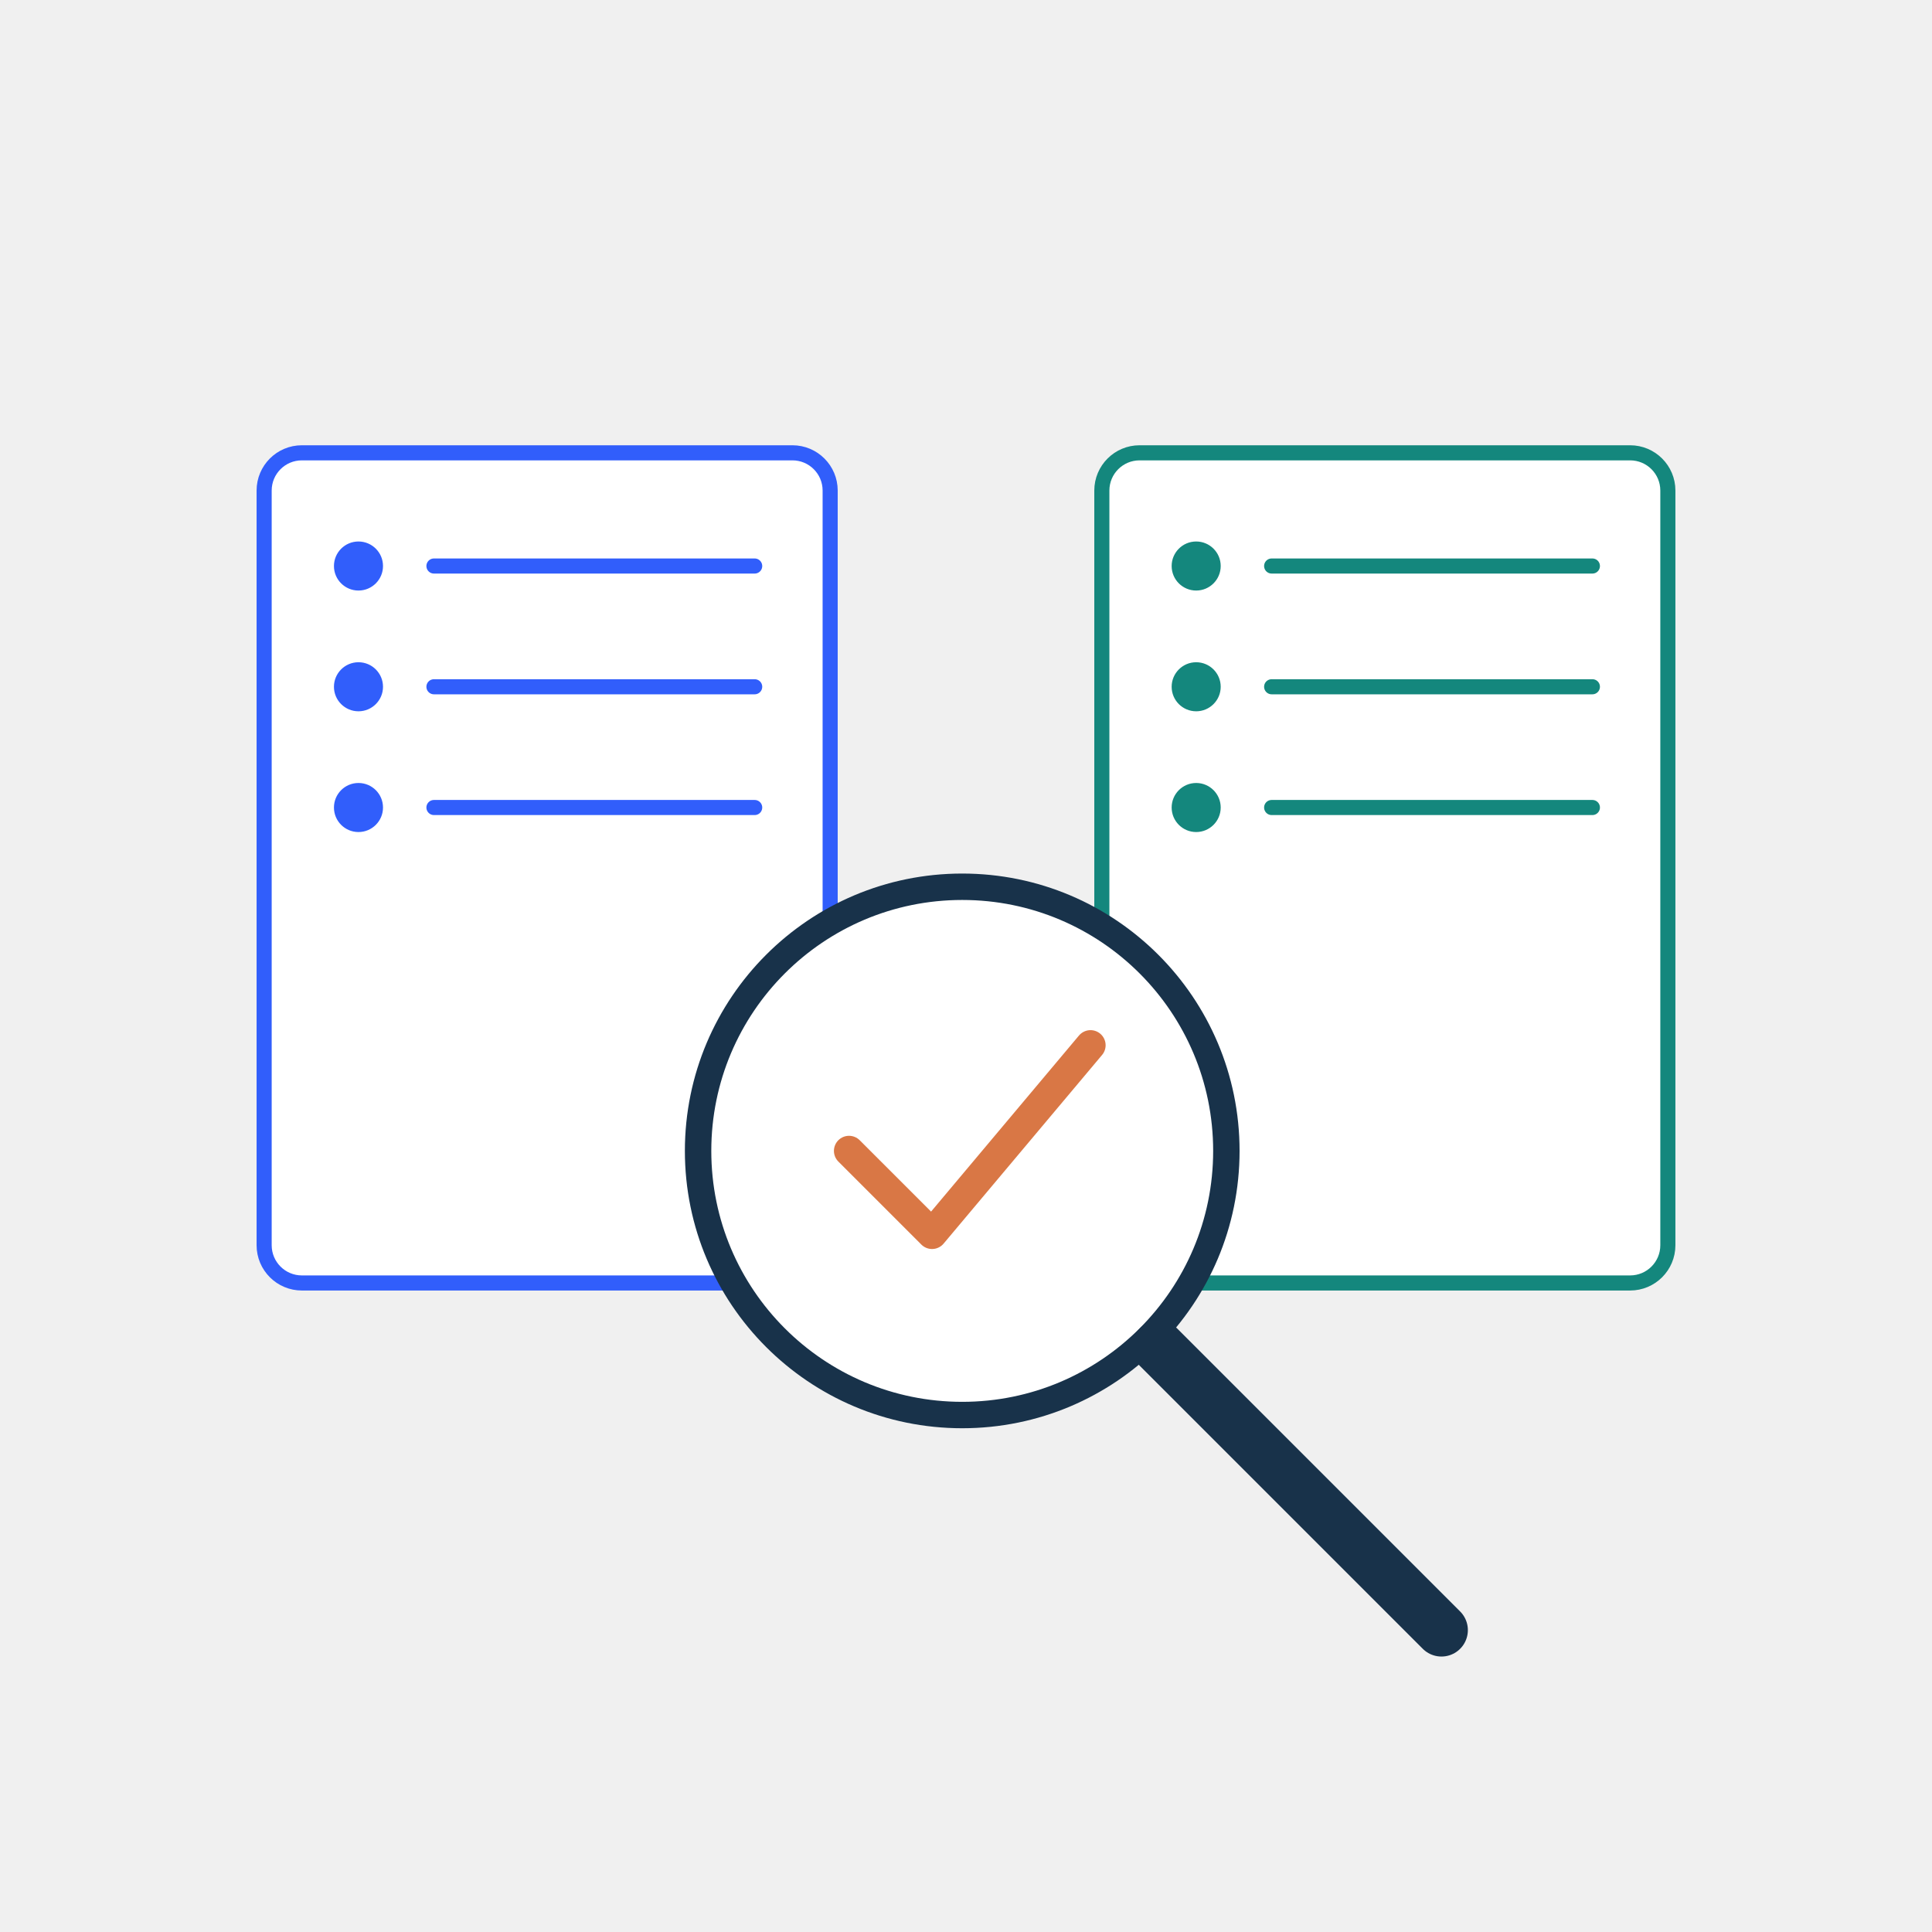
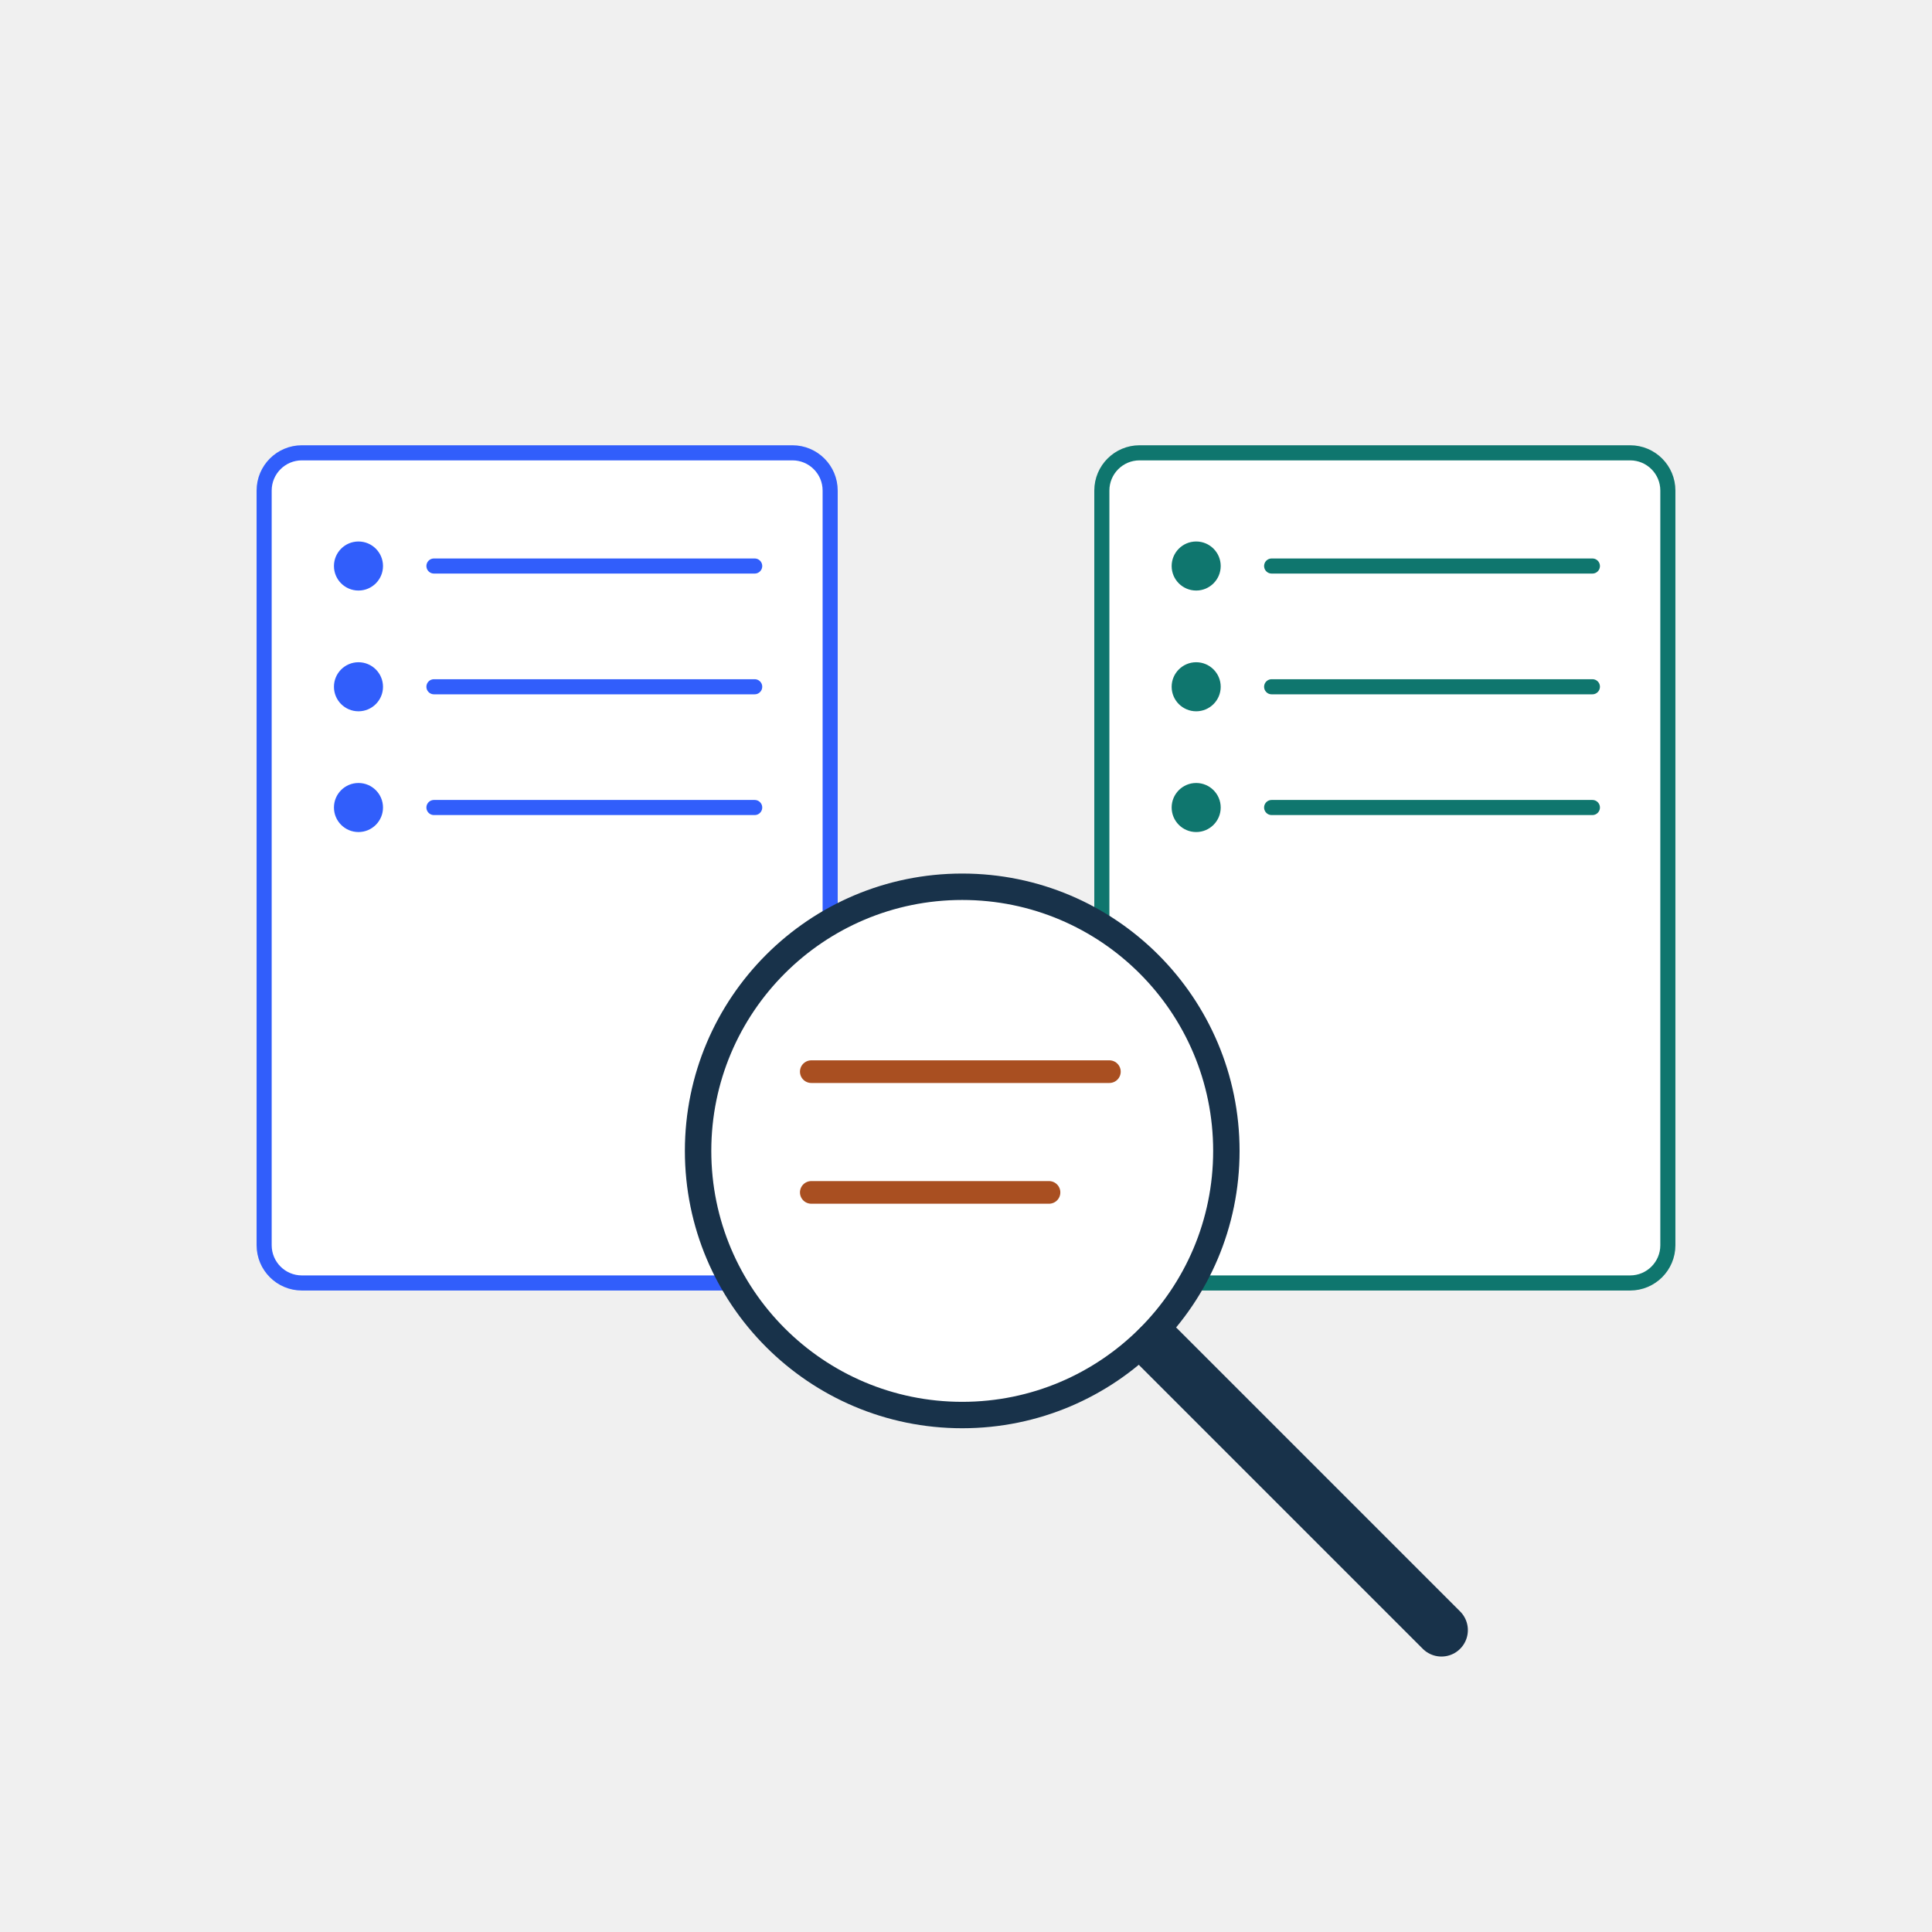
<svg xmlns="http://www.w3.org/2000/svg" width="512" height="512" viewBox="0 0 512 512" role="img" aria-labelledby="title desc">
  <defs>
    <marker id="arrow" viewBox="0 0 10 10" refX="8" refY="5" markerWidth="7" markerHeight="7" orient="auto">
      <path d="M0 0 L10 5 L0 10 Z" fill="#536273" />
    </marker>
  </defs>
  <rect x="70" y="120" width="150" height="220" rx="10" fill="#FFFFFF" stroke="#315EFB" stroke-width="4" />
  <circle cx="95" cy="150" r="6" fill="#315EFB" stroke="#315EFB" stroke-width="1" />
  <line x1="115" y1="150" x2="200" y2="150" stroke="#315EFB" stroke-width="4" stroke-linecap="round" />
  <circle cx="95" cy="182" r="6" fill="#315EFB" stroke="#315EFB" stroke-width="1" />
  <line x1="115" y1="182" x2="200" y2="182" stroke="#315EFB" stroke-width="4" stroke-linecap="round" />
  <circle cx="95" cy="214" r="6" fill="#315EFB" stroke="#315EFB" stroke-width="1" />
  <line x1="115" y1="214" x2="200" y2="214" stroke="#315EFB" stroke-width="4" stroke-linecap="round" />
-   <rect x="292" y="120" width="150" height="220" rx="10" fill="#FFFFFF" stroke="#14877D" stroke-width="4" />
-   <circle cx="317" cy="150" r="6" fill="#14877D" stroke="#14877D" stroke-width="1" />
-   <line x1="337" y1="150" x2="422" y2="150" stroke="#14877D" stroke-width="4" stroke-linecap="round" />
-   <circle cx="317" cy="182" r="6" fill="#14877D" stroke="#14877D" stroke-width="1" />
-   <line x1="337" y1="182" x2="422" y2="182" stroke="#14877D" stroke-width="4" stroke-linecap="round" />
-   <circle cx="317" cy="214" r="6" fill="#14877D" stroke="#14877D" stroke-width="1" />
-   <line x1="337" y1="214" x2="422" y2="214" stroke="#14877D" stroke-width="4" stroke-linecap="round" />
+   <rect x="292" y="120" width="150" height="220" rx="10" fill="#FFFFFF" stroke="#0F766E" stroke-width="4" />
+   <circle cx="317" cy="150" r="6" fill="#0F766E" stroke="#0F766E" stroke-width="1" />
+   <line x1="337" y1="150" x2="422" y2="150" stroke="#0F766E" stroke-width="4" stroke-linecap="round" />
+   <circle cx="317" cy="182" r="6" fill="#0F766E" stroke="#0F766E" stroke-width="1" />
+   <line x1="337" y1="182" x2="422" y2="182" stroke="#0F766E" stroke-width="4" stroke-linecap="round" />
+   <circle cx="317" cy="214" r="6" fill="#0F766E" stroke="#0F766E" stroke-width="1" />
+   <line x1="337" y1="214" x2="422" y2="214" stroke="#0F766E" stroke-width="4" stroke-linecap="round" />
  <circle cx="255" cy="305" r="70" fill="#FFFFFF" stroke="#18324A" stroke-width="7" />
  <line x1="307" y1="357" x2="382" y2="432" stroke="#18324A" stroke-width="14" stroke-linecap="round" />
-   <path d="M 225 305 L 247 327 L 289 277" fill="none" stroke="#D97745" stroke-width="8" stroke-linecap="round" stroke-linejoin="round" />
+   <line x1="215" y1="284" x2="294" y2="284" stroke="#A94F21" stroke-width="6" stroke-linecap="round" />
+   <line x1="215" y1="316" x2="278" y2="316" stroke="#A94F21" stroke-width="6" stroke-linecap="round" />
</svg>
